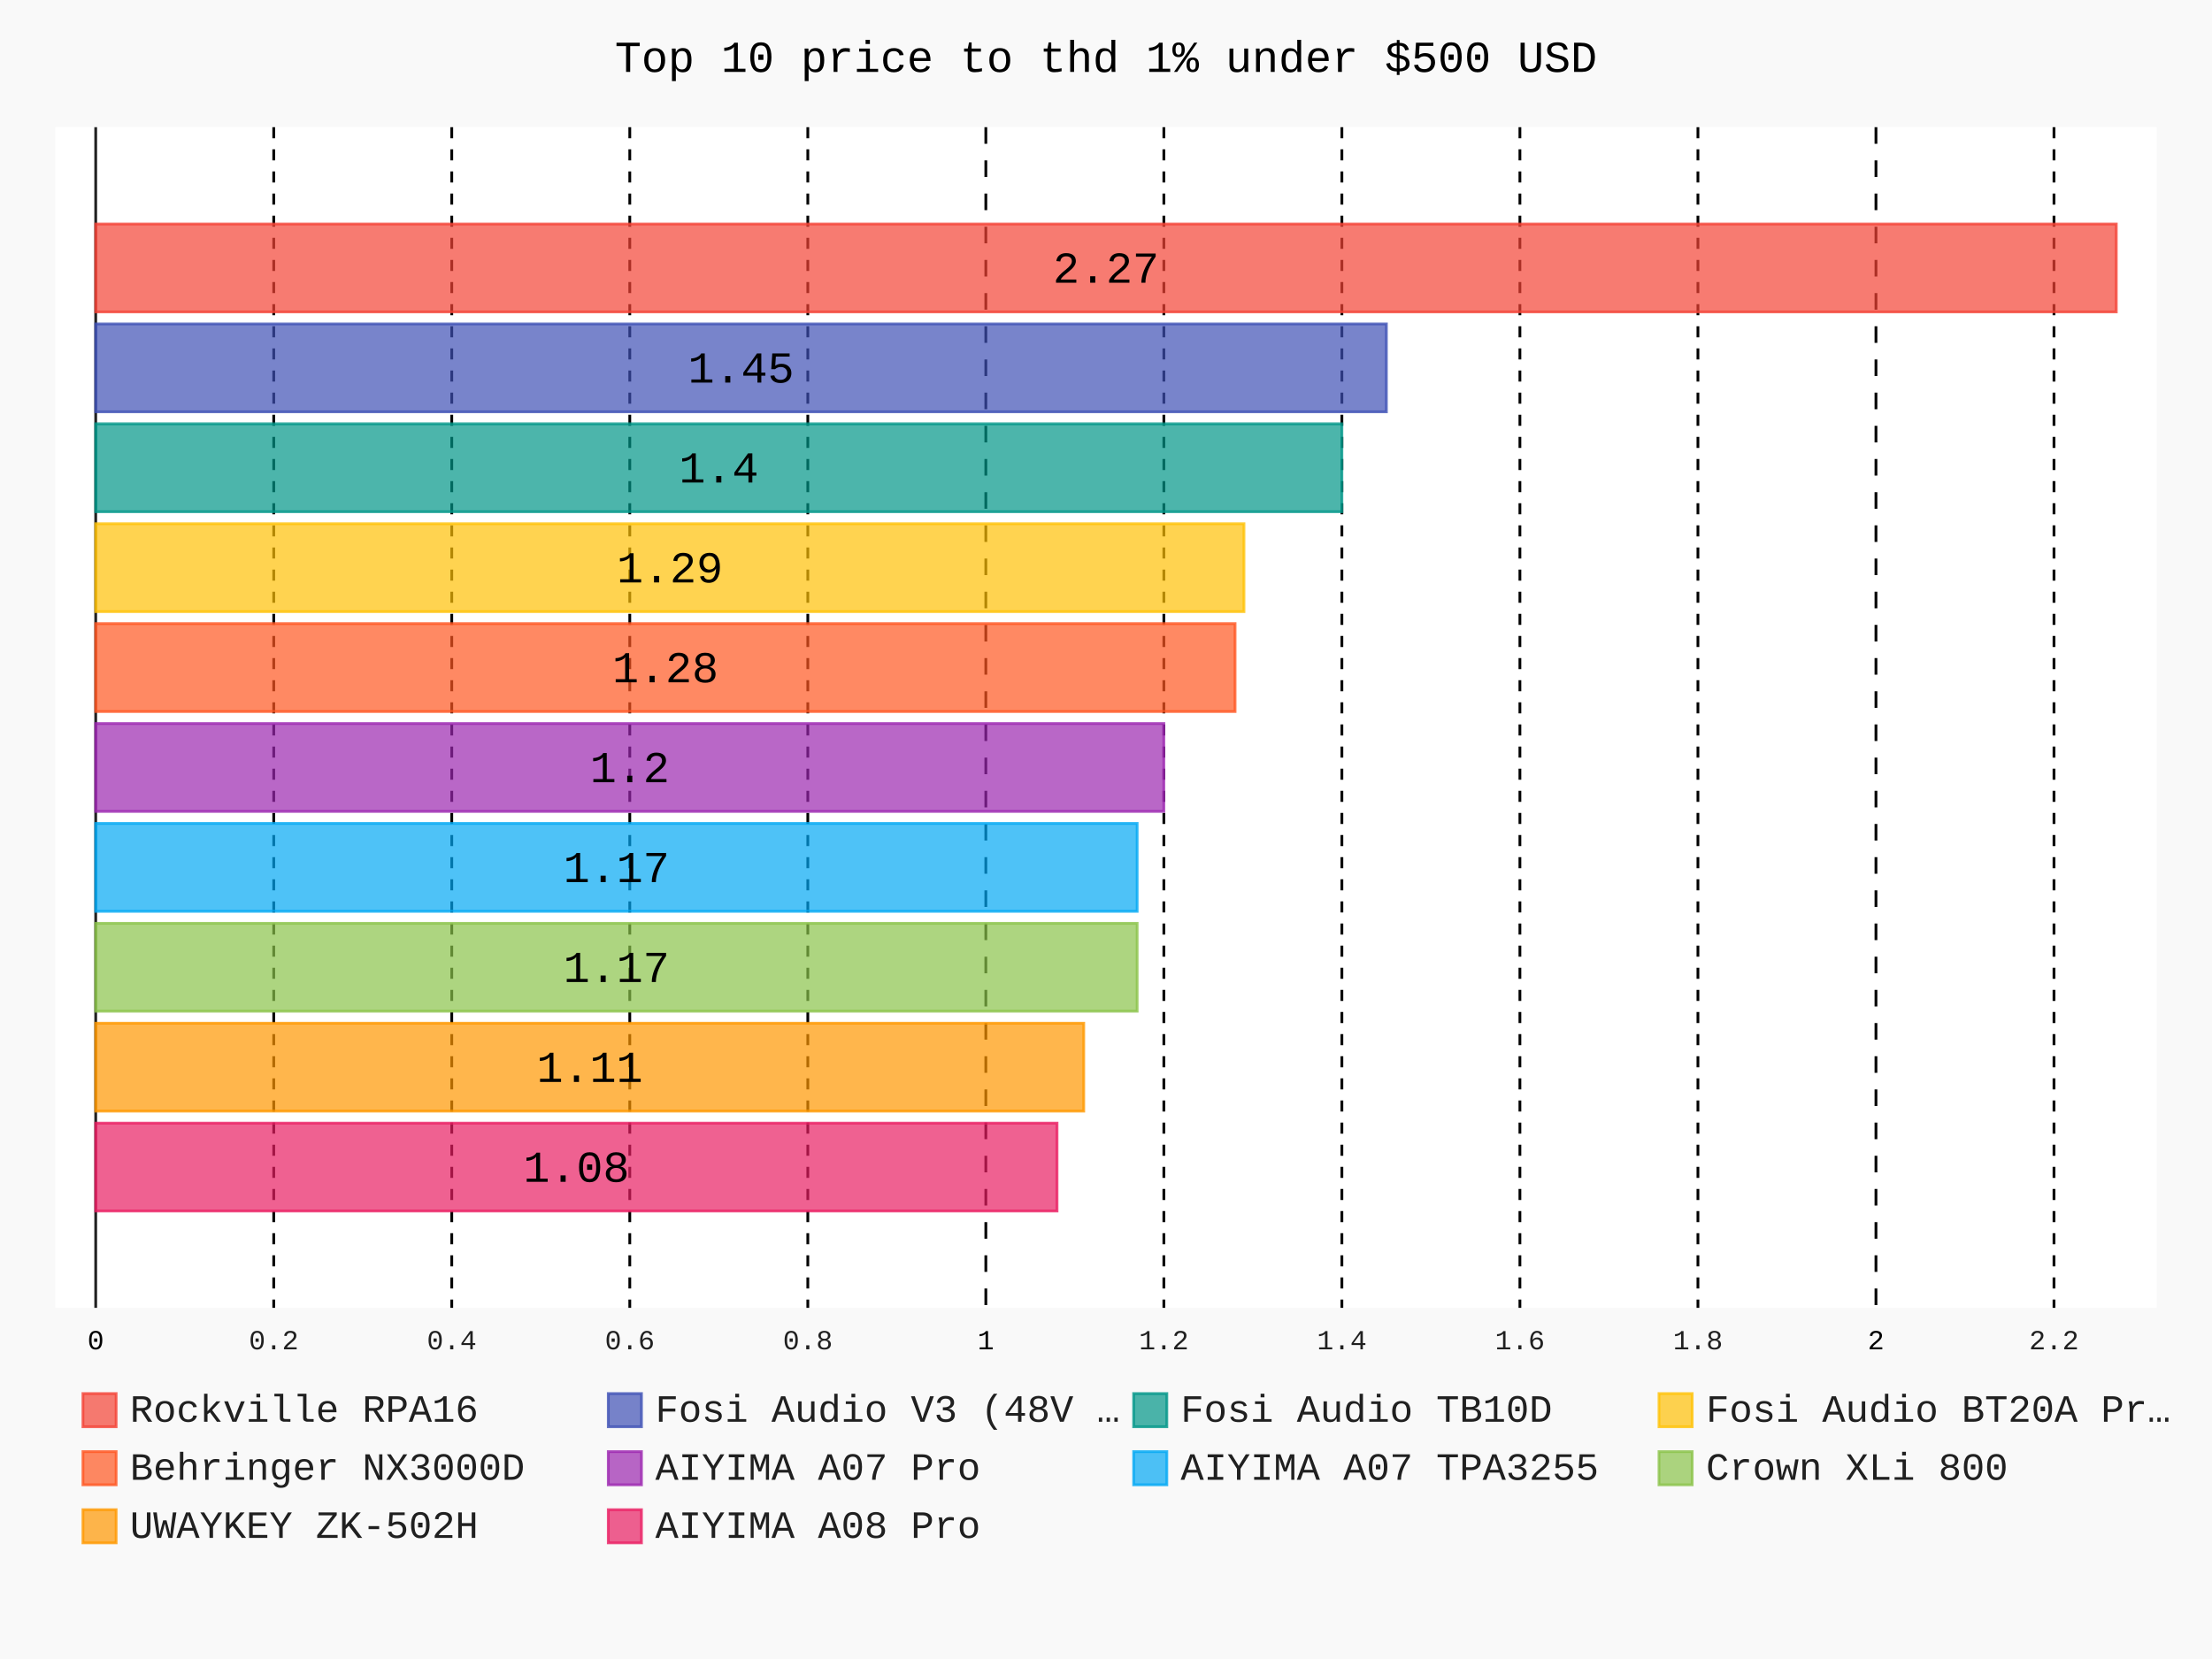
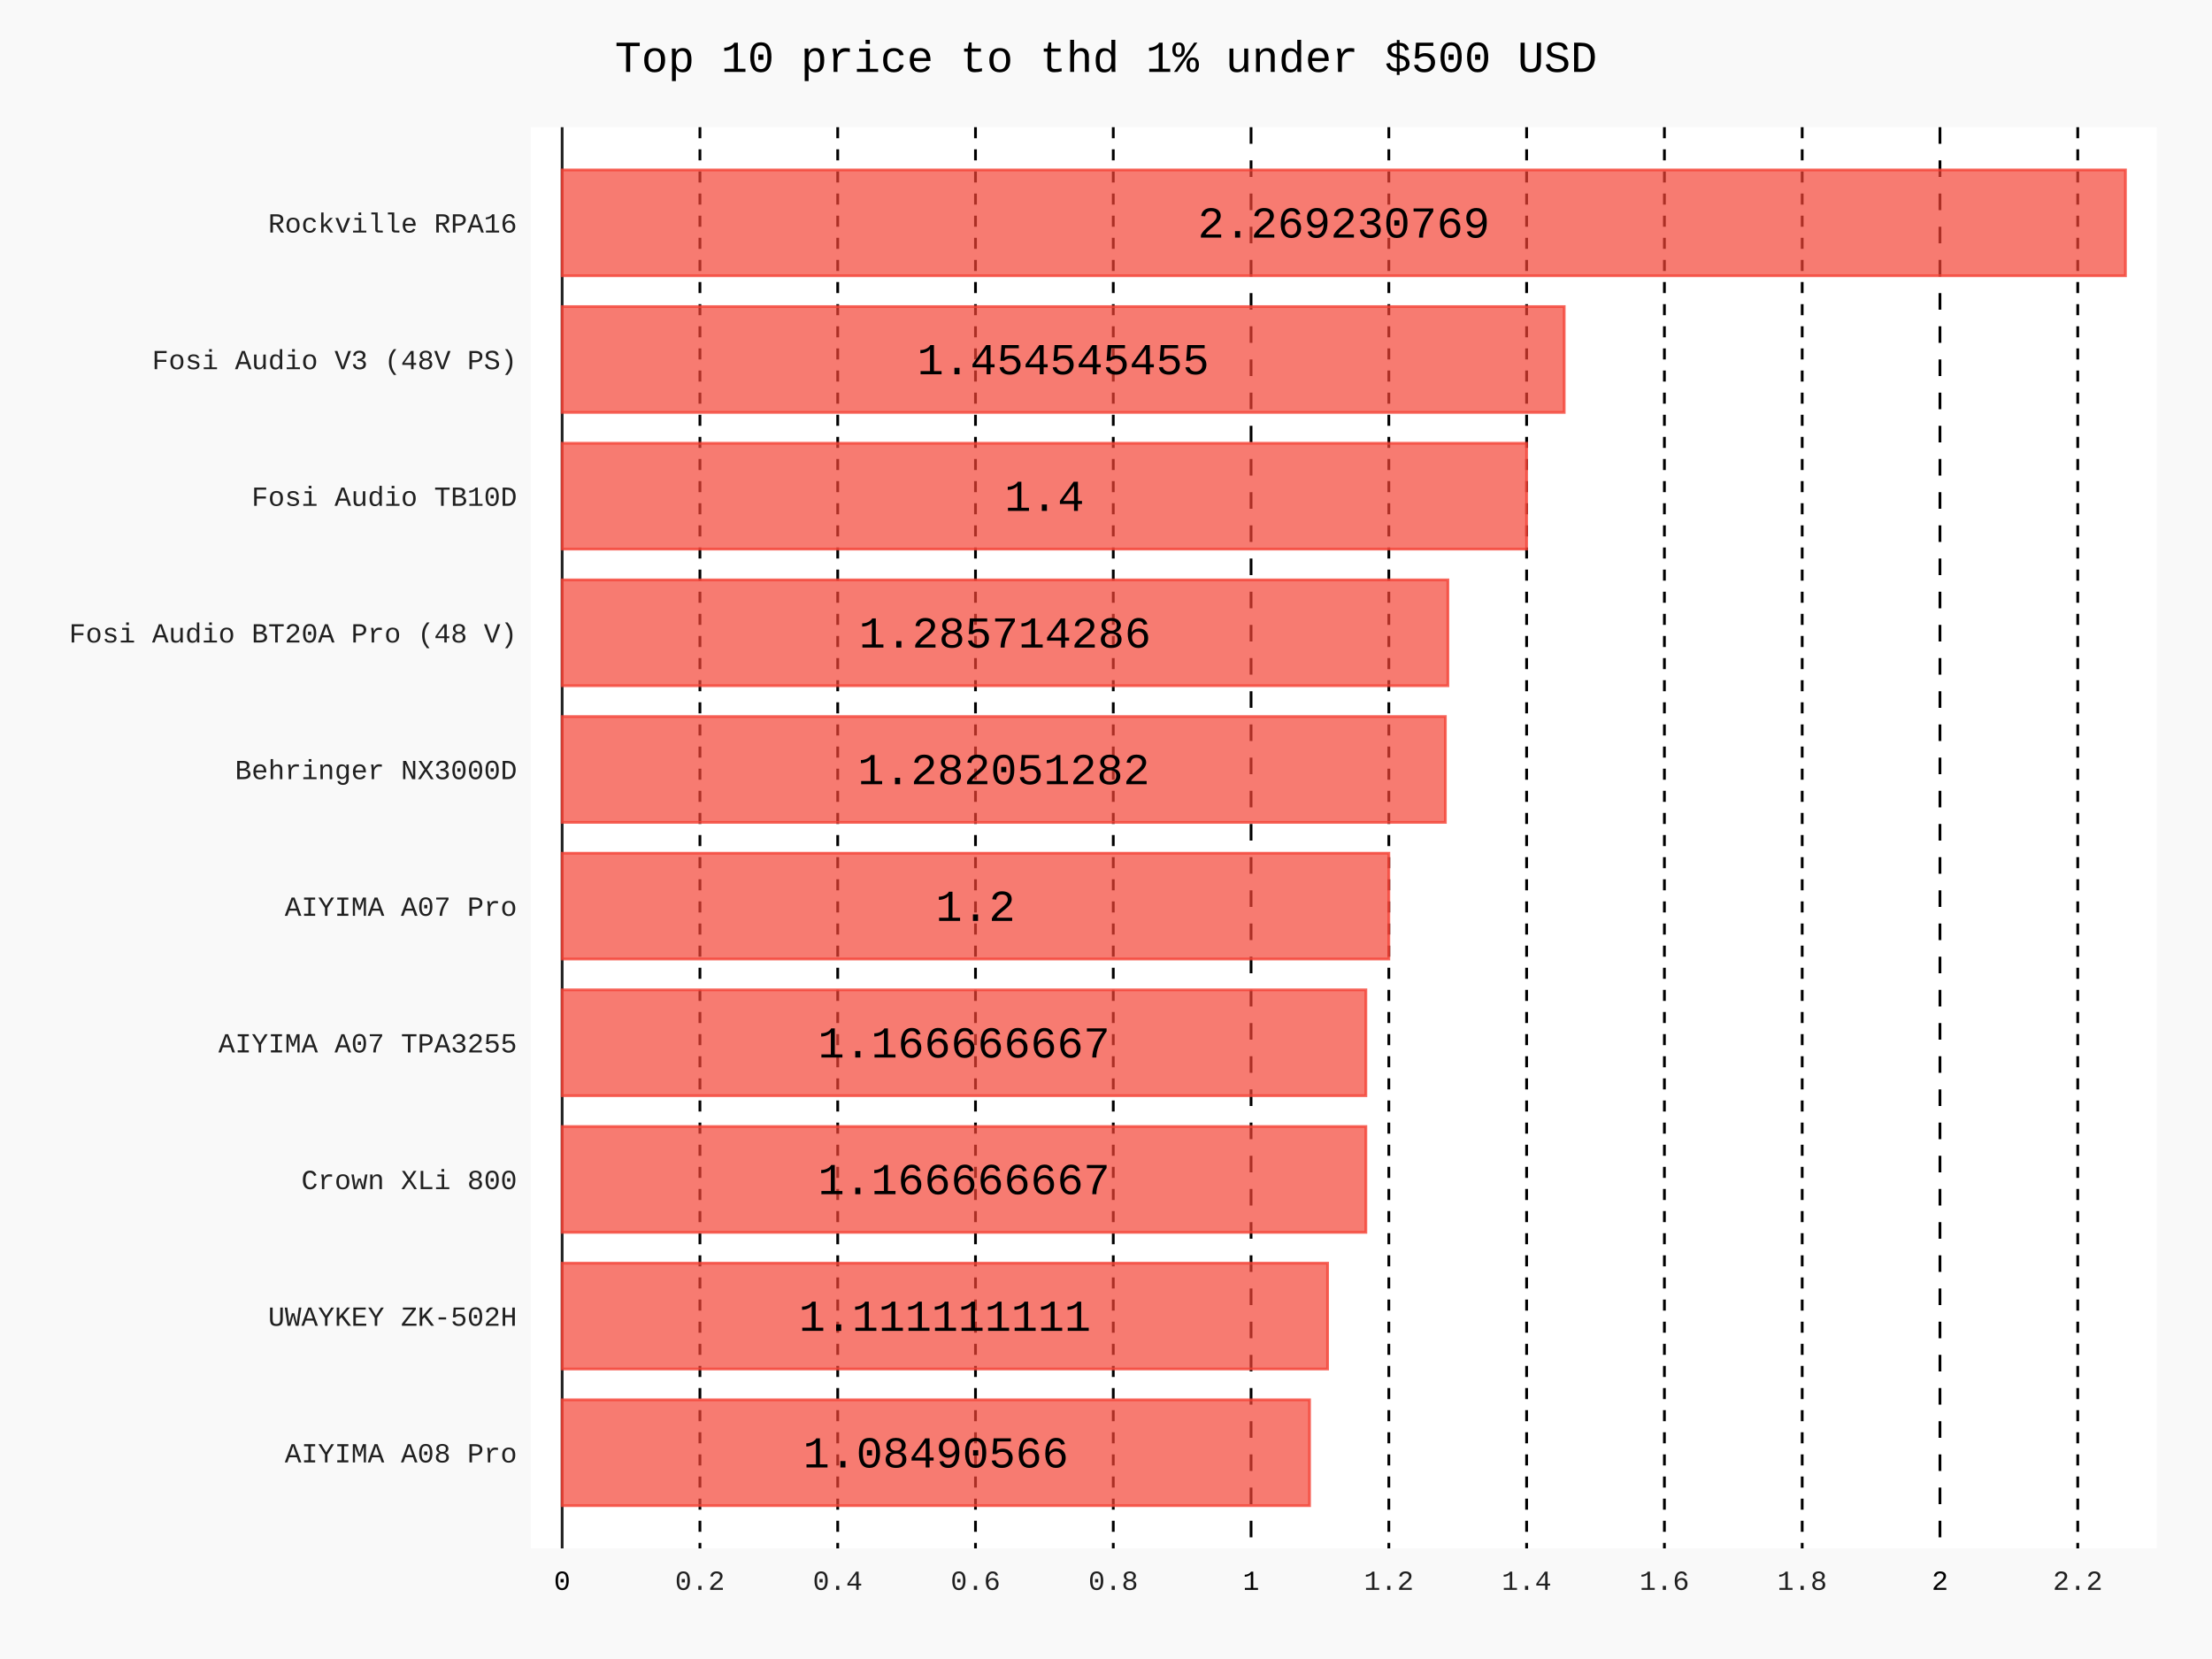
- <svg xmlns="http://www.w3.org/2000/svg" id="chart-873469a1-81ce-4c24-a26b-0713821e31e2" class="pygal-chart" viewBox="0 0 800 600">
+ <svg xmlns="http://www.w3.org/2000/svg" id="chart-2a5158e0-acd2-4684-84f1-5f550184aedd" class="pygal-chart" viewBox="0 0 800 600">
  <defs>
-     <style type="text/css">#chart-873469a1-81ce-4c24-a26b-0713821e31e2{-webkit-user-select:none;-webkit-font-smoothing:antialiased;font-family:Consolas,"Liberation Mono",Menlo,Courier,monospace}#chart-873469a1-81ce-4c24-a26b-0713821e31e2 .title{font-family:Consolas,"Liberation Mono",Menlo,Courier,monospace;font-size:16px}#chart-873469a1-81ce-4c24-a26b-0713821e31e2 .legends .legend text{font-family:Consolas,"Liberation Mono",Menlo,Courier,monospace;font-size:14px}#chart-873469a1-81ce-4c24-a26b-0713821e31e2 .axis text{font-family:Consolas,"Liberation Mono",Menlo,Courier,monospace;font-size:10px}#chart-873469a1-81ce-4c24-a26b-0713821e31e2 .axis text.major{font-family:Consolas,"Liberation Mono",Menlo,Courier,monospace;font-size:10px}#chart-873469a1-81ce-4c24-a26b-0713821e31e2 .text-overlay text.value{font-family:Consolas,"Liberation Mono",Menlo,Courier,monospace;font-size:16px}#chart-873469a1-81ce-4c24-a26b-0713821e31e2 .text-overlay text.label{font-family:Consolas,"Liberation Mono",Menlo,Courier,monospace;font-size:10px}#chart-873469a1-81ce-4c24-a26b-0713821e31e2 .tooltip{font-family:Consolas,"Liberation Mono",Menlo,Courier,monospace;font-size:14px}#chart-873469a1-81ce-4c24-a26b-0713821e31e2 text.no_data{font-family:Consolas,"Liberation Mono",Menlo,Courier,monospace;font-size:64px}
- #chart-873469a1-81ce-4c24-a26b-0713821e31e2{background-color:rgba(249,249,249,1)}#chart-873469a1-81ce-4c24-a26b-0713821e31e2 path,#chart-873469a1-81ce-4c24-a26b-0713821e31e2 line,#chart-873469a1-81ce-4c24-a26b-0713821e31e2 rect,#chart-873469a1-81ce-4c24-a26b-0713821e31e2 circle{-webkit-transition:150ms;-moz-transition:150ms;transition:150ms}#chart-873469a1-81ce-4c24-a26b-0713821e31e2 .graph &gt; .background{fill:rgba(249,249,249,1)}#chart-873469a1-81ce-4c24-a26b-0713821e31e2 .plot &gt; .background{fill:rgba(255,255,255,1)}#chart-873469a1-81ce-4c24-a26b-0713821e31e2 .graph{fill:rgba(0,0,0,.87)}#chart-873469a1-81ce-4c24-a26b-0713821e31e2 text.no_data{fill:rgba(0,0,0,1)}#chart-873469a1-81ce-4c24-a26b-0713821e31e2 .title{fill:rgba(0,0,0,1)}#chart-873469a1-81ce-4c24-a26b-0713821e31e2 .legends .legend text{fill:rgba(0,0,0,.87)}#chart-873469a1-81ce-4c24-a26b-0713821e31e2 .legends .legend:hover text{fill:rgba(0,0,0,1)}#chart-873469a1-81ce-4c24-a26b-0713821e31e2 .axis .line{stroke:rgba(0,0,0,1)}#chart-873469a1-81ce-4c24-a26b-0713821e31e2 .axis .guide.line{stroke:rgba(0,0,0,.54)}#chart-873469a1-81ce-4c24-a26b-0713821e31e2 .axis .major.line{stroke:rgba(0,0,0,.87)}#chart-873469a1-81ce-4c24-a26b-0713821e31e2 .axis text.major{fill:rgba(0,0,0,1)}#chart-873469a1-81ce-4c24-a26b-0713821e31e2 .axis.y .guides:hover .guide.line,#chart-873469a1-81ce-4c24-a26b-0713821e31e2 .line-graph .axis.x .guides:hover .guide.line,#chart-873469a1-81ce-4c24-a26b-0713821e31e2 .stackedline-graph .axis.x .guides:hover .guide.line,#chart-873469a1-81ce-4c24-a26b-0713821e31e2 .xy-graph .axis.x .guides:hover .guide.line{stroke:rgba(0,0,0,1)}#chart-873469a1-81ce-4c24-a26b-0713821e31e2 .axis .guides:hover text{fill:rgba(0,0,0,1)}#chart-873469a1-81ce-4c24-a26b-0713821e31e2 .reactive{fill-opacity:.7;stroke-opacity:.8;stroke-width:1}#chart-873469a1-81ce-4c24-a26b-0713821e31e2 .ci{stroke:rgba(0,0,0,.87)}#chart-873469a1-81ce-4c24-a26b-0713821e31e2 .reactive.active,#chart-873469a1-81ce-4c24-a26b-0713821e31e2 .active .reactive{fill-opacity:.8;stroke-opacity:.9;stroke-width:4}#chart-873469a1-81ce-4c24-a26b-0713821e31e2 .ci .reactive.active{stroke-width:1.5}#chart-873469a1-81ce-4c24-a26b-0713821e31e2 .series text{fill:rgba(0,0,0,1)}#chart-873469a1-81ce-4c24-a26b-0713821e31e2 .tooltip rect{fill:rgba(255,255,255,1);stroke:rgba(0,0,0,1);-webkit-transition:opacity 150ms;-moz-transition:opacity 150ms;transition:opacity 150ms}#chart-873469a1-81ce-4c24-a26b-0713821e31e2 .tooltip .label{fill:rgba(0,0,0,.87)}#chart-873469a1-81ce-4c24-a26b-0713821e31e2 .tooltip .label{fill:rgba(0,0,0,.87)}#chart-873469a1-81ce-4c24-a26b-0713821e31e2 .tooltip .legend{font-size:.8em;fill:rgba(0,0,0,.54)}#chart-873469a1-81ce-4c24-a26b-0713821e31e2 .tooltip .x_label{font-size:.6em;fill:rgba(0,0,0,1)}#chart-873469a1-81ce-4c24-a26b-0713821e31e2 .tooltip .xlink{font-size:.5em;text-decoration:underline}#chart-873469a1-81ce-4c24-a26b-0713821e31e2 .tooltip .value{font-size:1.5em}#chart-873469a1-81ce-4c24-a26b-0713821e31e2 .bound{font-size:.5em}#chart-873469a1-81ce-4c24-a26b-0713821e31e2 .max-value{font-size:.75em;fill:rgba(0,0,0,.54)}#chart-873469a1-81ce-4c24-a26b-0713821e31e2 .map-element{fill:rgba(255,255,255,1);stroke:rgba(0,0,0,.54) !important}#chart-873469a1-81ce-4c24-a26b-0713821e31e2 .map-element .reactive{fill-opacity:inherit;stroke-opacity:inherit}#chart-873469a1-81ce-4c24-a26b-0713821e31e2 .color-0,#chart-873469a1-81ce-4c24-a26b-0713821e31e2 .color-0 a:visited{stroke:#F44336;fill:#F44336}#chart-873469a1-81ce-4c24-a26b-0713821e31e2 .color-1,#chart-873469a1-81ce-4c24-a26b-0713821e31e2 .color-1 a:visited{stroke:#3F51B5;fill:#3F51B5}#chart-873469a1-81ce-4c24-a26b-0713821e31e2 .color-2,#chart-873469a1-81ce-4c24-a26b-0713821e31e2 .color-2 a:visited{stroke:#009688;fill:#009688}#chart-873469a1-81ce-4c24-a26b-0713821e31e2 .color-3,#chart-873469a1-81ce-4c24-a26b-0713821e31e2 .color-3 a:visited{stroke:#FFC107;fill:#FFC107}#chart-873469a1-81ce-4c24-a26b-0713821e31e2 .color-4,#chart-873469a1-81ce-4c24-a26b-0713821e31e2 .color-4 a:visited{stroke:#FF5722;fill:#FF5722}#chart-873469a1-81ce-4c24-a26b-0713821e31e2 .color-5,#chart-873469a1-81ce-4c24-a26b-0713821e31e2 .color-5 a:visited{stroke:#9C27B0;fill:#9C27B0}#chart-873469a1-81ce-4c24-a26b-0713821e31e2 .color-6,#chart-873469a1-81ce-4c24-a26b-0713821e31e2 .color-6 a:visited{stroke:#03A9F4;fill:#03A9F4}#chart-873469a1-81ce-4c24-a26b-0713821e31e2 .color-7,#chart-873469a1-81ce-4c24-a26b-0713821e31e2 .color-7 a:visited{stroke:#8BC34A;fill:#8BC34A}#chart-873469a1-81ce-4c24-a26b-0713821e31e2 .color-8,#chart-873469a1-81ce-4c24-a26b-0713821e31e2 .color-8 a:visited{stroke:#FF9800;fill:#FF9800}#chart-873469a1-81ce-4c24-a26b-0713821e31e2 .color-9,#chart-873469a1-81ce-4c24-a26b-0713821e31e2 .color-9 a:visited{stroke:#E91E63;fill:#E91E63}#chart-873469a1-81ce-4c24-a26b-0713821e31e2 .text-overlay .color-0 text{fill:black}#chart-873469a1-81ce-4c24-a26b-0713821e31e2 .text-overlay .color-1 text{fill:black}#chart-873469a1-81ce-4c24-a26b-0713821e31e2 .text-overlay .color-2 text{fill:black}#chart-873469a1-81ce-4c24-a26b-0713821e31e2 .text-overlay .color-3 text{fill:black}#chart-873469a1-81ce-4c24-a26b-0713821e31e2 .text-overlay .color-4 text{fill:black}#chart-873469a1-81ce-4c24-a26b-0713821e31e2 .text-overlay .color-5 text{fill:black}#chart-873469a1-81ce-4c24-a26b-0713821e31e2 .text-overlay .color-6 text{fill:black}#chart-873469a1-81ce-4c24-a26b-0713821e31e2 .text-overlay .color-7 text{fill:black}#chart-873469a1-81ce-4c24-a26b-0713821e31e2 .text-overlay .color-8 text{fill:black}#chart-873469a1-81ce-4c24-a26b-0713821e31e2 .text-overlay .color-9 text{fill:black}
- #chart-873469a1-81ce-4c24-a26b-0713821e31e2 text.no_data{text-anchor:middle}#chart-873469a1-81ce-4c24-a26b-0713821e31e2 .guide.line{fill:none}#chart-873469a1-81ce-4c24-a26b-0713821e31e2 .centered{text-anchor:middle}#chart-873469a1-81ce-4c24-a26b-0713821e31e2 .title{text-anchor:middle}#chart-873469a1-81ce-4c24-a26b-0713821e31e2 .legends .legend text{fill-opacity:1}#chart-873469a1-81ce-4c24-a26b-0713821e31e2 .axis.x text{text-anchor:middle}#chart-873469a1-81ce-4c24-a26b-0713821e31e2 .axis.x:not(.web) text[transform]{text-anchor:start}#chart-873469a1-81ce-4c24-a26b-0713821e31e2 .axis.x:not(.web) text[transform].backwards{text-anchor:end}#chart-873469a1-81ce-4c24-a26b-0713821e31e2 .axis.y text{text-anchor:end}#chart-873469a1-81ce-4c24-a26b-0713821e31e2 .axis.y text[transform].backwards{text-anchor:start}#chart-873469a1-81ce-4c24-a26b-0713821e31e2 .axis.y2 text{text-anchor:start}#chart-873469a1-81ce-4c24-a26b-0713821e31e2 .axis.y2 text[transform].backwards{text-anchor:end}#chart-873469a1-81ce-4c24-a26b-0713821e31e2 .axis .guide.line{stroke-dasharray:4,4;stroke:black}#chart-873469a1-81ce-4c24-a26b-0713821e31e2 .axis .major.guide.line{stroke-dasharray:6,6;stroke:black}#chart-873469a1-81ce-4c24-a26b-0713821e31e2 .horizontal .axis.y .guide.line,#chart-873469a1-81ce-4c24-a26b-0713821e31e2 .horizontal .axis.y2 .guide.line,#chart-873469a1-81ce-4c24-a26b-0713821e31e2 .vertical .axis.x .guide.line{opacity:0}#chart-873469a1-81ce-4c24-a26b-0713821e31e2 .horizontal .axis.always_show .guide.line,#chart-873469a1-81ce-4c24-a26b-0713821e31e2 .vertical .axis.always_show .guide.line{opacity:1 !important}#chart-873469a1-81ce-4c24-a26b-0713821e31e2 .axis.y .guides:hover .guide.line,#chart-873469a1-81ce-4c24-a26b-0713821e31e2 .axis.y2 .guides:hover .guide.line,#chart-873469a1-81ce-4c24-a26b-0713821e31e2 .axis.x .guides:hover .guide.line{opacity:1}#chart-873469a1-81ce-4c24-a26b-0713821e31e2 .axis .guides:hover text{opacity:1}#chart-873469a1-81ce-4c24-a26b-0713821e31e2 .nofill{fill:none}#chart-873469a1-81ce-4c24-a26b-0713821e31e2 .subtle-fill{fill-opacity:.2}#chart-873469a1-81ce-4c24-a26b-0713821e31e2 .dot{stroke-width:1px;fill-opacity:1;stroke-opacity:1}#chart-873469a1-81ce-4c24-a26b-0713821e31e2 .dot.active{stroke-width:5px}#chart-873469a1-81ce-4c24-a26b-0713821e31e2 .dot.negative{fill:transparent}#chart-873469a1-81ce-4c24-a26b-0713821e31e2 text,#chart-873469a1-81ce-4c24-a26b-0713821e31e2 tspan{stroke:none !important}#chart-873469a1-81ce-4c24-a26b-0713821e31e2 .series text.active{opacity:1}#chart-873469a1-81ce-4c24-a26b-0713821e31e2 .tooltip rect{fill-opacity:.95;stroke-width:.5}#chart-873469a1-81ce-4c24-a26b-0713821e31e2 .tooltip text{fill-opacity:1}#chart-873469a1-81ce-4c24-a26b-0713821e31e2 .showable{visibility:hidden}#chart-873469a1-81ce-4c24-a26b-0713821e31e2 .showable.shown{visibility:visible}#chart-873469a1-81ce-4c24-a26b-0713821e31e2 .gauge-background{fill:rgba(229,229,229,1);stroke:none}#chart-873469a1-81ce-4c24-a26b-0713821e31e2 .bg-lines{stroke:rgba(249,249,249,1);stroke-width:2px}</style>
+     <style type="text/css">#chart-2a5158e0-acd2-4684-84f1-5f550184aedd{-webkit-user-select:none;-webkit-font-smoothing:antialiased;font-family:Consolas,"Liberation Mono",Menlo,Courier,monospace}#chart-2a5158e0-acd2-4684-84f1-5f550184aedd .title{font-family:Consolas,"Liberation Mono",Menlo,Courier,monospace;font-size:16px}#chart-2a5158e0-acd2-4684-84f1-5f550184aedd .legends .legend text{font-family:Consolas,"Liberation Mono",Menlo,Courier,monospace;font-size:14px}#chart-2a5158e0-acd2-4684-84f1-5f550184aedd .axis text{font-family:Consolas,"Liberation Mono",Menlo,Courier,monospace;font-size:10px}#chart-2a5158e0-acd2-4684-84f1-5f550184aedd .axis text.major{font-family:Consolas,"Liberation Mono",Menlo,Courier,monospace;font-size:10px}#chart-2a5158e0-acd2-4684-84f1-5f550184aedd .text-overlay text.value{font-family:Consolas,"Liberation Mono",Menlo,Courier,monospace;font-size:16px}#chart-2a5158e0-acd2-4684-84f1-5f550184aedd .text-overlay text.label{font-family:Consolas,"Liberation Mono",Menlo,Courier,monospace;font-size:10px}#chart-2a5158e0-acd2-4684-84f1-5f550184aedd .tooltip{font-family:Consolas,"Liberation Mono",Menlo,Courier,monospace;font-size:14px}#chart-2a5158e0-acd2-4684-84f1-5f550184aedd text.no_data{font-family:Consolas,"Liberation Mono",Menlo,Courier,monospace;font-size:64px}
+ #chart-2a5158e0-acd2-4684-84f1-5f550184aedd{background-color:rgba(249,249,249,1)}#chart-2a5158e0-acd2-4684-84f1-5f550184aedd path,#chart-2a5158e0-acd2-4684-84f1-5f550184aedd line,#chart-2a5158e0-acd2-4684-84f1-5f550184aedd rect,#chart-2a5158e0-acd2-4684-84f1-5f550184aedd circle{-webkit-transition:150ms;-moz-transition:150ms;transition:150ms}#chart-2a5158e0-acd2-4684-84f1-5f550184aedd .graph &gt; .background{fill:rgba(249,249,249,1)}#chart-2a5158e0-acd2-4684-84f1-5f550184aedd .plot &gt; .background{fill:rgba(255,255,255,1)}#chart-2a5158e0-acd2-4684-84f1-5f550184aedd .graph{fill:rgba(0,0,0,.87)}#chart-2a5158e0-acd2-4684-84f1-5f550184aedd text.no_data{fill:rgba(0,0,0,1)}#chart-2a5158e0-acd2-4684-84f1-5f550184aedd .title{fill:rgba(0,0,0,1)}#chart-2a5158e0-acd2-4684-84f1-5f550184aedd .legends .legend text{fill:rgba(0,0,0,.87)}#chart-2a5158e0-acd2-4684-84f1-5f550184aedd .legends .legend:hover text{fill:rgba(0,0,0,1)}#chart-2a5158e0-acd2-4684-84f1-5f550184aedd .axis .line{stroke:rgba(0,0,0,1)}#chart-2a5158e0-acd2-4684-84f1-5f550184aedd .axis .guide.line{stroke:rgba(0,0,0,.54)}#chart-2a5158e0-acd2-4684-84f1-5f550184aedd .axis .major.line{stroke:rgba(0,0,0,.87)}#chart-2a5158e0-acd2-4684-84f1-5f550184aedd .axis text.major{fill:rgba(0,0,0,1)}#chart-2a5158e0-acd2-4684-84f1-5f550184aedd .axis.y .guides:hover .guide.line,#chart-2a5158e0-acd2-4684-84f1-5f550184aedd .line-graph .axis.x .guides:hover .guide.line,#chart-2a5158e0-acd2-4684-84f1-5f550184aedd .stackedline-graph .axis.x .guides:hover .guide.line,#chart-2a5158e0-acd2-4684-84f1-5f550184aedd .xy-graph .axis.x .guides:hover .guide.line{stroke:rgba(0,0,0,1)}#chart-2a5158e0-acd2-4684-84f1-5f550184aedd .axis .guides:hover text{fill:rgba(0,0,0,1)}#chart-2a5158e0-acd2-4684-84f1-5f550184aedd .reactive{fill-opacity:.7;stroke-opacity:.8;stroke-width:1}#chart-2a5158e0-acd2-4684-84f1-5f550184aedd .ci{stroke:rgba(0,0,0,.87)}#chart-2a5158e0-acd2-4684-84f1-5f550184aedd .reactive.active,#chart-2a5158e0-acd2-4684-84f1-5f550184aedd .active .reactive{fill-opacity:.8;stroke-opacity:.9;stroke-width:4}#chart-2a5158e0-acd2-4684-84f1-5f550184aedd .ci .reactive.active{stroke-width:1.5}#chart-2a5158e0-acd2-4684-84f1-5f550184aedd .series text{fill:rgba(0,0,0,1)}#chart-2a5158e0-acd2-4684-84f1-5f550184aedd .tooltip rect{fill:rgba(255,255,255,1);stroke:rgba(0,0,0,1);-webkit-transition:opacity 150ms;-moz-transition:opacity 150ms;transition:opacity 150ms}#chart-2a5158e0-acd2-4684-84f1-5f550184aedd .tooltip .label{fill:rgba(0,0,0,.87)}#chart-2a5158e0-acd2-4684-84f1-5f550184aedd .tooltip .label{fill:rgba(0,0,0,.87)}#chart-2a5158e0-acd2-4684-84f1-5f550184aedd .tooltip .legend{font-size:.8em;fill:rgba(0,0,0,.54)}#chart-2a5158e0-acd2-4684-84f1-5f550184aedd .tooltip .x_label{font-size:.6em;fill:rgba(0,0,0,1)}#chart-2a5158e0-acd2-4684-84f1-5f550184aedd .tooltip .xlink{font-size:.5em;text-decoration:underline}#chart-2a5158e0-acd2-4684-84f1-5f550184aedd .tooltip .value{font-size:1.5em}#chart-2a5158e0-acd2-4684-84f1-5f550184aedd .bound{font-size:.5em}#chart-2a5158e0-acd2-4684-84f1-5f550184aedd .max-value{font-size:.75em;fill:rgba(0,0,0,.54)}#chart-2a5158e0-acd2-4684-84f1-5f550184aedd .map-element{fill:rgba(255,255,255,1);stroke:rgba(0,0,0,.54) !important}#chart-2a5158e0-acd2-4684-84f1-5f550184aedd .map-element .reactive{fill-opacity:inherit;stroke-opacity:inherit}#chart-2a5158e0-acd2-4684-84f1-5f550184aedd .color-0,#chart-2a5158e0-acd2-4684-84f1-5f550184aedd .color-0 a:visited{stroke:#F44336;fill:#F44336}#chart-2a5158e0-acd2-4684-84f1-5f550184aedd .text-overlay .color-0 text{fill:black}
+ #chart-2a5158e0-acd2-4684-84f1-5f550184aedd text.no_data{text-anchor:middle}#chart-2a5158e0-acd2-4684-84f1-5f550184aedd .guide.line{fill:none}#chart-2a5158e0-acd2-4684-84f1-5f550184aedd .centered{text-anchor:middle}#chart-2a5158e0-acd2-4684-84f1-5f550184aedd .title{text-anchor:middle}#chart-2a5158e0-acd2-4684-84f1-5f550184aedd .legends .legend text{fill-opacity:1}#chart-2a5158e0-acd2-4684-84f1-5f550184aedd .axis.x text{text-anchor:middle}#chart-2a5158e0-acd2-4684-84f1-5f550184aedd .axis.x:not(.web) text[transform]{text-anchor:start}#chart-2a5158e0-acd2-4684-84f1-5f550184aedd .axis.x:not(.web) text[transform].backwards{text-anchor:end}#chart-2a5158e0-acd2-4684-84f1-5f550184aedd .axis.y text{text-anchor:end}#chart-2a5158e0-acd2-4684-84f1-5f550184aedd .axis.y text[transform].backwards{text-anchor:start}#chart-2a5158e0-acd2-4684-84f1-5f550184aedd .axis.y2 text{text-anchor:start}#chart-2a5158e0-acd2-4684-84f1-5f550184aedd .axis.y2 text[transform].backwards{text-anchor:end}#chart-2a5158e0-acd2-4684-84f1-5f550184aedd .axis .guide.line{stroke-dasharray:4,4;stroke:black}#chart-2a5158e0-acd2-4684-84f1-5f550184aedd .axis .major.guide.line{stroke-dasharray:6,6;stroke:black}#chart-2a5158e0-acd2-4684-84f1-5f550184aedd .horizontal .axis.y .guide.line,#chart-2a5158e0-acd2-4684-84f1-5f550184aedd .horizontal .axis.y2 .guide.line,#chart-2a5158e0-acd2-4684-84f1-5f550184aedd .vertical .axis.x .guide.line{opacity:0}#chart-2a5158e0-acd2-4684-84f1-5f550184aedd .horizontal .axis.always_show .guide.line,#chart-2a5158e0-acd2-4684-84f1-5f550184aedd .vertical .axis.always_show .guide.line{opacity:1 !important}#chart-2a5158e0-acd2-4684-84f1-5f550184aedd .axis.y .guides:hover .guide.line,#chart-2a5158e0-acd2-4684-84f1-5f550184aedd .axis.y2 .guides:hover .guide.line,#chart-2a5158e0-acd2-4684-84f1-5f550184aedd .axis.x .guides:hover .guide.line{opacity:1}#chart-2a5158e0-acd2-4684-84f1-5f550184aedd .axis .guides:hover text{opacity:1}#chart-2a5158e0-acd2-4684-84f1-5f550184aedd .nofill{fill:none}#chart-2a5158e0-acd2-4684-84f1-5f550184aedd .subtle-fill{fill-opacity:.2}#chart-2a5158e0-acd2-4684-84f1-5f550184aedd .dot{stroke-width:1px;fill-opacity:1;stroke-opacity:1}#chart-2a5158e0-acd2-4684-84f1-5f550184aedd .dot.active{stroke-width:5px}#chart-2a5158e0-acd2-4684-84f1-5f550184aedd .dot.negative{fill:transparent}#chart-2a5158e0-acd2-4684-84f1-5f550184aedd text,#chart-2a5158e0-acd2-4684-84f1-5f550184aedd tspan{stroke:none !important}#chart-2a5158e0-acd2-4684-84f1-5f550184aedd .series text.active{opacity:1}#chart-2a5158e0-acd2-4684-84f1-5f550184aedd .tooltip rect{fill-opacity:.95;stroke-width:.5}#chart-2a5158e0-acd2-4684-84f1-5f550184aedd .tooltip text{fill-opacity:1}#chart-2a5158e0-acd2-4684-84f1-5f550184aedd .showable{visibility:hidden}#chart-2a5158e0-acd2-4684-84f1-5f550184aedd .showable.shown{visibility:visible}#chart-2a5158e0-acd2-4684-84f1-5f550184aedd .gauge-background{fill:rgba(229,229,229,1);stroke:none}#chart-2a5158e0-acd2-4684-84f1-5f550184aedd .bg-lines{stroke:rgba(249,249,249,1);stroke-width:2px}</style>
  </defs>
  <g class="graph horizontalbar-graph horizontal">
    <rect x="0" y="0" width="800" height="600" class="background" />
-     <g transform="translate(20, 46)" class="plot">
-       <rect x="0" y="0" width="760" height="427.0" class="background" />
+     <g transform="translate(192, 46)" class="plot">
+       <rect x="0" y="0" width="588.0" height="514" class="background" />
+       <g class="axis y">
+         <g class="guides">
+           <text x="-5" y="482.904" class="">AIYIMA A08 Pro</text>
+         </g>
+         <g class="guides">
+           <text x="-5" y="433.481" class="">UWAYKEY ZK-502H</text>
+         </g>
+         <g class="guides">
+           <text x="-5" y="384.058" class="">Crown XLi 800</text>
+         </g>
+         <g class="guides">
+           <text x="-5" y="334.635" class="">AIYIMA A07 TPA3255</text>
+         </g>
+         <g class="guides">
+           <text x="-5" y="285.212" class="">AIYIMA A07 Pro</text>
+         </g>
+         <g class="guides">
+           <text x="-5" y="235.788" class="">Behringer NX3000D</text>
+         </g>
+         <g class="guides">
+           <text x="-5" y="186.365" class="">Fosi Audio BT20A Pro (48 V)</text>
+         </g>
+         <g class="guides">
+           <text x="-5" y="136.942" class="">Fosi Audio TB10D</text>
+         </g>
+         <g class="guides">
+           <text x="-5" y="87.519" class="">Fosi Audio V3 (48V PS)</text>
+         </g>
+         <g class="guides">
+           <text x="-5" y="38.096" class="">Rockville RPA16</text>
+         </g>
+       </g>
      <g class="axis x always_show">
        <g class="guides">
-           <path d="M14.615 0 v427" class="axis major line" />
-           <text x="14.615" y="442.0" class="major">0</text>
+           <path d="M11.308 0 v514" class="axis major line" />
+           <text x="11.308" y="529.0" class="major">0</text>
        </g>
        <g class="guides">
-           <path d="M79 0 v427" class="guide line" />
-           <text x="79" y="442.0" class="">0.2</text>
+           <path d="M61.138 0 v514" class="guide line" />
+           <text x="61.138" y="529.0" class="">0.2</text>
        </g>
        <g class="guides">
-           <path d="M143.385 0 v427" class="guide line" />
-           <text x="143.385" y="442.0" class="">0.4</text>
+           <path d="M110.969 0 v514" class="guide line" />
+           <text x="110.969" y="529.0" class="">0.4</text>
        </g>
        <g class="guides">
-           <path d="M207.77 0 v427" class="guide line" />
-           <text x="207.77" y="442.0" class="">0.6</text>
+           <path d="M160.799 0 v514" class="guide line" />
+           <text x="160.799" y="529.0" class="">0.6</text>
        </g>
        <g class="guides">
-           <path d="M272.155 0 v427" class="guide line" />
-           <text x="272.155" y="442.0" class="">0.8</text>
+           <path d="M210.63 0 v514" class="guide line" />
+           <text x="210.63" y="529.0" class="">0.8</text>
        </g>
        <g class="guides">
-           <path d="M336.54 0 v427" class="major guide line" />
-           <text x="336.54" y="442.0" class="major">1</text>
+           <path d="M260.46 0 v514" class="major guide line" />
+           <text x="260.46" y="529.0" class="major">1</text>
        </g>
        <g class="guides">
-           <path d="M400.925 0 v427" class="guide line" />
-           <text x="400.925" y="442.0" class="">1.2</text>
+           <path d="M310.291 0 v514" class="guide line" />
+           <text x="310.291" y="529.0" class="">1.2</text>
        </g>
        <g class="guides">
-           <path d="M465.31 0 v427" class="guide line" />
-           <text x="465.31" y="442.0" class="">1.4</text>
+           <path d="M360.121 0 v514" class="guide line" />
+           <text x="360.121" y="529.0" class="">1.4</text>
        </g>
        <g class="guides">
-           <path d="M529.695 0 v427" class="guide line" />
-           <text x="529.695" y="442.0" class="">1.6</text>
+           <path d="M409.952 0 v514" class="guide line" />
+           <text x="409.952" y="529.0" class="">1.6</text>
        </g>
        <g class="guides">
-           <path d="M594.08 0 v427" class="guide line" />
-           <text x="594.08" y="442.0" class="">1.8</text>
+           <path d="M459.782 0 v514" class="guide line" />
+           <text x="459.782" y="529.0" class="">1.8</text>
        </g>
        <g class="guides">
-           <path d="M658.465 0 v427" class="major guide line" />
-           <text x="658.465" y="442.0" class="major">2</text>
+           <path d="M509.613 0 v514" class="major guide line" />
+           <text x="509.613" y="529.0" class="major">2</text>
        </g>
        <g class="guides">
-           <path d="M722.85 0 v427" class="guide line" />
-           <text x="722.85" y="442.0" class="">2.2</text>
-         </g>
-       </g>
-       <g class="series serie-9 color-9">
-         <g class="bars">
-           <g class="bar">
-             <rect x="14.615" y="360.191" rx="0" ry="0" width="347.679" height="31.795" class="rect reactive tooltip-trigger" />
-           </g>
-         </g>
-       </g>
-       <g class="series serie-8 color-8">
-         <g class="bars">
-           <g class="bar">
-             <rect x="14.615" y="324.06" rx="0" ry="0" width="357.336" height="31.795" class="rect reactive tooltip-trigger" />
-           </g>
-         </g>
-       </g>
-       <g class="series serie-7 color-7">
-         <g class="bars">
-           <g class="bar">
-             <rect x="14.615" y="287.929" rx="0" ry="0" width="376.652" height="31.795" class="rect reactive tooltip-trigger" />
-           </g>
-         </g>
-       </g>
-       <g class="series serie-6 color-6">
-         <g class="bars">
-           <g class="bar">
-             <rect x="14.615" y="251.799" rx="0" ry="0" width="376.652" height="31.795" class="rect reactive tooltip-trigger" />
-           </g>
-         </g>
-       </g>
-       <g class="series serie-5 color-5">
-         <g class="bars">
-           <g class="bar">
-             <rect x="14.615" y="215.668" rx="0" ry="0" width="386.31" height="31.795" class="rect reactive tooltip-trigger" />
-           </g>
-         </g>
-       </g>
-       <g class="series serie-4 color-4">
-         <g class="bars">
-           <g class="bar">
-             <rect x="14.615" y="179.537" rx="0" ry="0" width="412.064" height="31.795" class="rect reactive tooltip-trigger" />
-           </g>
-         </g>
-       </g>
-       <g class="series serie-3 color-3">
-         <g class="bars">
-           <g class="bar">
-             <rect x="14.615" y="143.406" rx="0" ry="0" width="415.283" height="31.795" class="rect reactive tooltip-trigger" />
-           </g>
-         </g>
-       </g>
-       <g class="series serie-2 color-2">
-         <g class="bars">
-           <g class="bar">
-             <rect x="14.615" y="107.276" rx="0" ry="0" width="450.695" height="31.795" class="rect reactive tooltip-trigger" />
-           </g>
-         </g>
-       </g>
-       <g class="series serie-1 color-1">
-         <g class="bars">
-           <g class="bar">
-             <rect x="14.615" y="71.145" rx="0" ry="0" width="466.791" height="31.795" class="rect reactive tooltip-trigger" />
-           </g>
+           <path d="M559.443 0 v514" class="guide line" />
+           <text x="559.443" y="529.0" class="">2.2</text>
        </g>
      </g>
      <g class="series serie-0 color-0">
        <g class="bars">
          <g class="bar">
-             <rect x="14.615" y="35.014" rx="0" ry="0" width="730.769" height="31.795" class="rect reactive tooltip-trigger" />
+             <rect x="11.308" y="460.267" rx="0" ry="0" width="270.307" height="38.273" class="rect reactive tooltip-trigger" />
+           </g>
+           <g class="bar">
+             <rect x="11.308" y="410.844" rx="0" ry="0" width="276.836" height="38.273" class="rect reactive tooltip-trigger" />
+           </g>
+           <g class="bar">
+             <rect x="11.308" y="361.421" rx="0" ry="0" width="290.678" height="38.273" class="rect reactive tooltip-trigger" />
+           </g>
+           <g class="bar">
+             <rect x="11.308" y="311.998" rx="0" ry="0" width="290.678" height="38.273" class="rect reactive tooltip-trigger" />
+           </g>
+           <g class="bar">
+             <rect x="11.308" y="262.575" rx="0" ry="0" width="298.983" height="38.273" class="rect reactive tooltip-trigger" />
+           </g>
+           <g class="bar">
+             <rect x="11.308" y="213.152" rx="0" ry="0" width="319.426" height="38.273" class="rect reactive tooltip-trigger" />
+           </g>
+           <g class="bar">
+             <rect x="11.308" y="163.729" rx="0" ry="0" width="320.339" height="38.273" class="rect reactive tooltip-trigger" />
+           </g>
+           <g class="bar">
+             <rect x="11.308" y="114.306" rx="0" ry="0" width="348.814" height="38.273" class="rect reactive tooltip-trigger" />
+           </g>
+           <g class="bar">
+             <rect x="11.308" y="64.883" rx="0" ry="0" width="362.404" height="38.273" class="rect reactive tooltip-trigger" />
+           </g>
+           <g class="bar">
+             <rect x="11.308" y="15.46" rx="0" ry="0" width="565.385" height="38.273" class="rect reactive tooltip-trigger" />
          </g>
        </g>
      </g>
    </g>
    <g class="titles">
      <text x="400.0" y="26" class="title plot_title">Top 10 price to thd 1% under $500 USD</text>
    </g>
-     <g transform="translate(20, 46)" class="plot overlay">
-       <g class="series serie-9 color-9" />
-       <g class="series serie-8 color-8" />
-       <g class="series serie-7 color-7" />
-       <g class="series serie-6 color-6" />
-       <g class="series serie-5 color-5" />
-       <g class="series serie-4 color-4" />
-       <g class="series serie-3 color-3" />
-       <g class="series serie-2 color-2" />
-       <g class="series serie-1 color-1" />
+     <g transform="translate(192, 46)" class="plot overlay">
      <g class="series serie-0 color-0" />
    </g>
-     <g transform="translate(20, 46)" class="plot text-overlay">
-       <g class="series serie-9 color-9">
-         <text text-anchor="middle" x="188.455" y="381.422" class="value">1.08</text>
-       </g>
-       <g class="series serie-8 color-8">
-         <text text-anchor="middle" x="193.284" y="345.291" class="value">1.11</text>
-       </g>
-       <g class="series serie-7 color-7">
-         <text text-anchor="middle" x="202.941" y="309.16" class="value">1.17</text>
-       </g>
-       <g class="series serie-6 color-6">
-         <text text-anchor="middle" x="202.941" y="273.029" class="value">1.17</text>
-       </g>
-       <g class="series serie-5 color-5">
-         <text text-anchor="middle" x="207.77" y="236.899" class="value">1.2</text>
-       </g>
-       <g class="series serie-4 color-4">
-         <text text-anchor="middle" x="220.647" y="200.768" class="value">1.28</text>
-       </g>
-       <g class="series serie-3 color-3">
-         <text text-anchor="middle" x="222.257" y="164.637" class="value">1.29</text>
-       </g>
-       <g class="series serie-2 color-2">
-         <text text-anchor="middle" x="239.963" y="128.506" class="value">1.4</text>
-       </g>
-       <g class="series serie-1 color-1">
-         <text text-anchor="middle" x="248.011" y="92.376" class="value">1.45</text>
-       </g>
+     <g transform="translate(192, 46)" class="plot text-overlay">
      <g class="series serie-0 color-0">
-         <text text-anchor="middle" x="380" y="56.245" class="value">2.27</text>
+         <text text-anchor="middle" x="146.461" y="484.737" class="value">1.08490566</text>
+         <text text-anchor="middle" x="149.726" y="435.314" class="value">1.111111111</text>
+         <text text-anchor="middle" x="156.647" y="385.891" class="value">1.166666667</text>
+         <text text-anchor="middle" x="156.647" y="336.468" class="value">1.166666667</text>
+         <text text-anchor="middle" x="160.799" y="287.045" class="value">1.2</text>
+         <text text-anchor="middle" x="171.021" y="237.622" class="value">1.282051282</text>
+         <text text-anchor="middle" x="171.477" y="188.199" class="value">1.285714286</text>
+         <text text-anchor="middle" x="185.714" y="138.776" class="value">1.4</text>
+         <text text-anchor="middle" x="192.51" y="89.353" class="value">1.454545455</text>
+         <text text-anchor="middle" x="294.0" y="39.929" class="value">2.269230769</text>
      </g>
    </g>
-     <g transform="translate(20, 46)" class="plot tooltip-overlay">
+     <g transform="translate(192, 46)" class="plot tooltip-overlay">
      <g transform="translate(0 0)" style="opacity: 0" class="tooltip">
        <rect rx="0" ry="0" width="0" height="0" class="tooltip-box" />
        <g class="text" />
      </g>
    </g>
-     <g transform="translate(30, 503)" class="legends">
-       <g id="activate-serie-0" class="legend reactive activate-serie">
-         <rect x="0.0" y="1.0" width="12" height="12" class="color-0 reactive" />
-         <text x="17.0" y="11.2">Rockville RPA16</text>
-       </g>
-       <g id="activate-serie-1" class="legend reactive activate-serie">
-         <rect x="190.0" y="1.0" width="12" height="12" class="color-1 reactive" />
-         <text x="207.0" y="11.2">Fosi Audio V3 (48V …</text>
-       </g>
-       <g id="activate-serie-2" class="legend reactive activate-serie">
-         <rect x="380.0" y="1.0" width="12" height="12" class="color-2 reactive" />
-         <text x="397.0" y="11.2">Fosi Audio TB10D</text>
-       </g>
-       <g id="activate-serie-3" class="legend reactive activate-serie">
-         <rect x="570.0" y="1.0" width="12" height="12" class="color-3 reactive" />
-         <text x="587.0" y="11.2">Fosi Audio BT20A Pr…</text>
-       </g>
-       <g id="activate-serie-4" class="legend reactive activate-serie">
-         <rect x="0.0" y="22.0" width="12" height="12" class="color-4 reactive" />
-         <text x="17.0" y="32.2">Behringer NX3000D</text>
-       </g>
-       <g id="activate-serie-5" class="legend reactive activate-serie">
-         <rect x="190.0" y="22.0" width="12" height="12" class="color-5 reactive" />
-         <text x="207.0" y="32.2">AIYIMA A07 Pro</text>
-       </g>
-       <g id="activate-serie-6" class="legend reactive activate-serie">
-         <rect x="380.0" y="22.0" width="12" height="12" class="color-6 reactive" />
-         <text x="397.0" y="32.2">AIYIMA A07 TPA3255</text>
-       </g>
-       <g id="activate-serie-7" class="legend reactive activate-serie">
-         <rect x="570.0" y="22.0" width="12" height="12" class="color-7 reactive" />
-         <text x="587.0" y="32.2">Crown XLi 800</text>
-       </g>
-       <g id="activate-serie-8" class="legend reactive activate-serie">
-         <rect x="0.0" y="43.0" width="12" height="12" class="color-8 reactive" />
-         <text x="17.0" y="53.2">UWAYKEY ZK-502H</text>
-       </g>
-       <g id="activate-serie-9" class="legend reactive activate-serie">
-         <rect x="190.0" y="43.0" width="12" height="12" class="color-9 reactive" />
-         <text x="207.0" y="53.2">AIYIMA A08 Pro</text>
-       </g>
-     </g>
  </g>
</svg>
